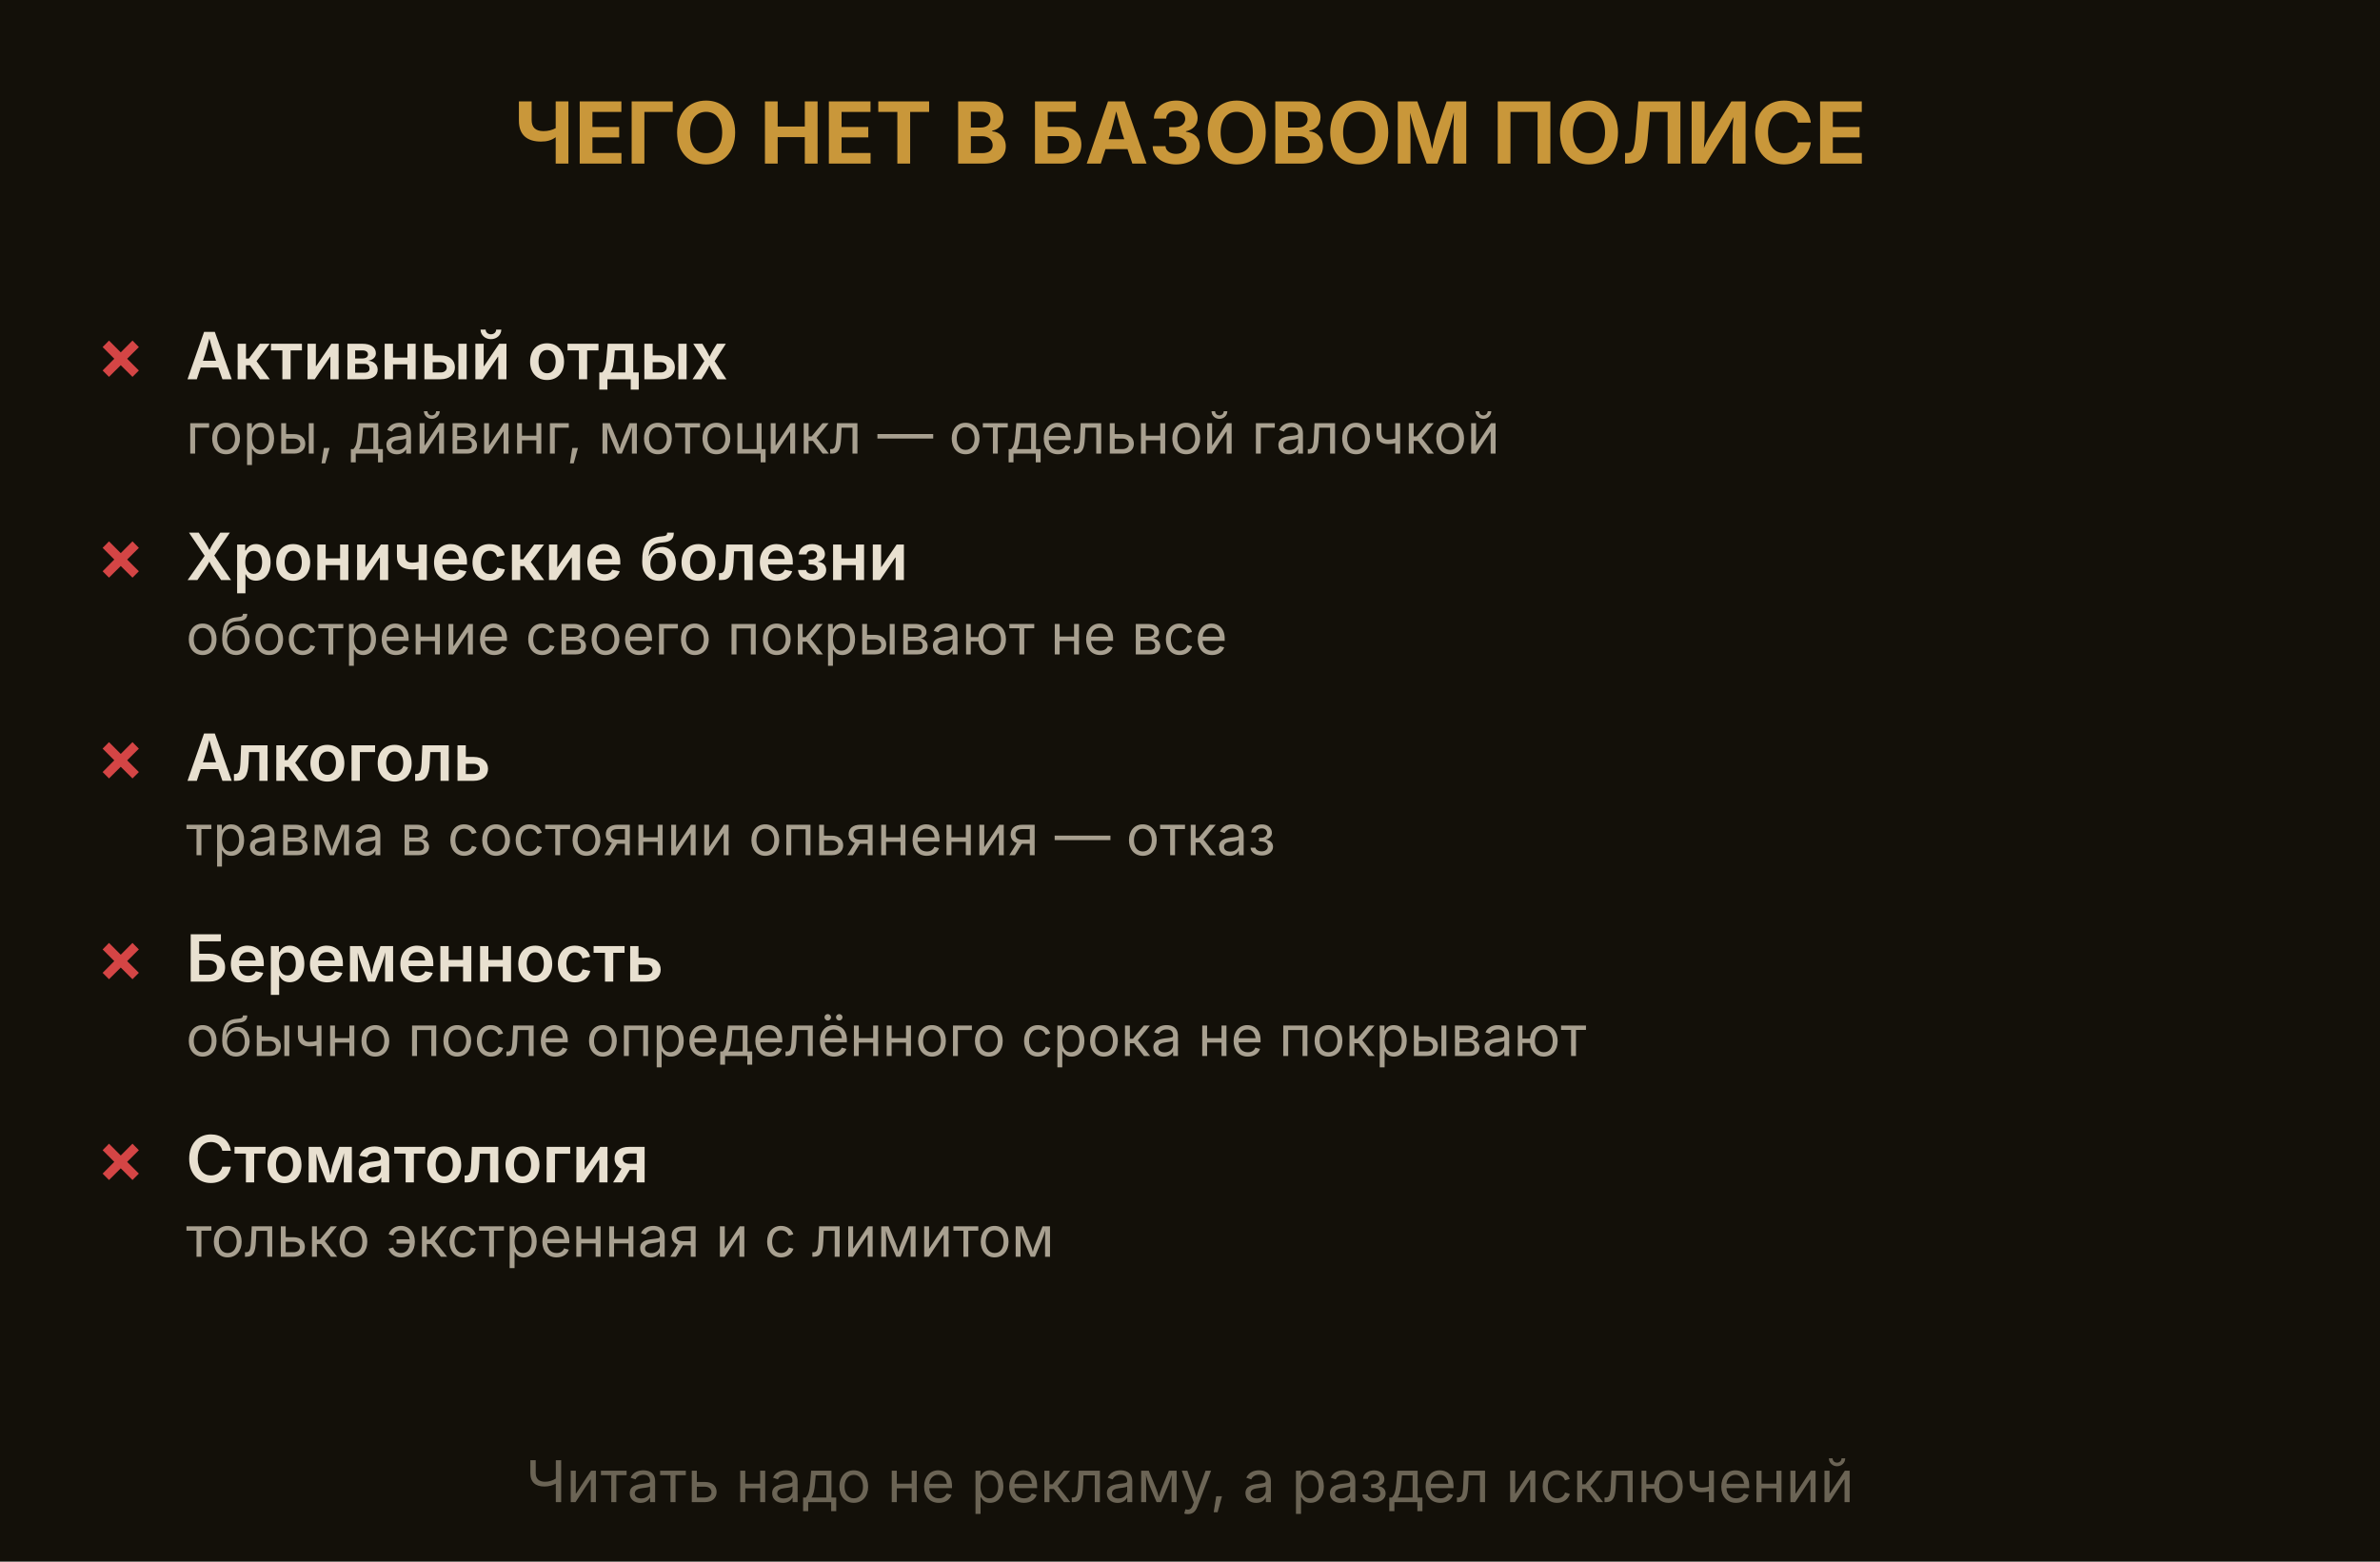
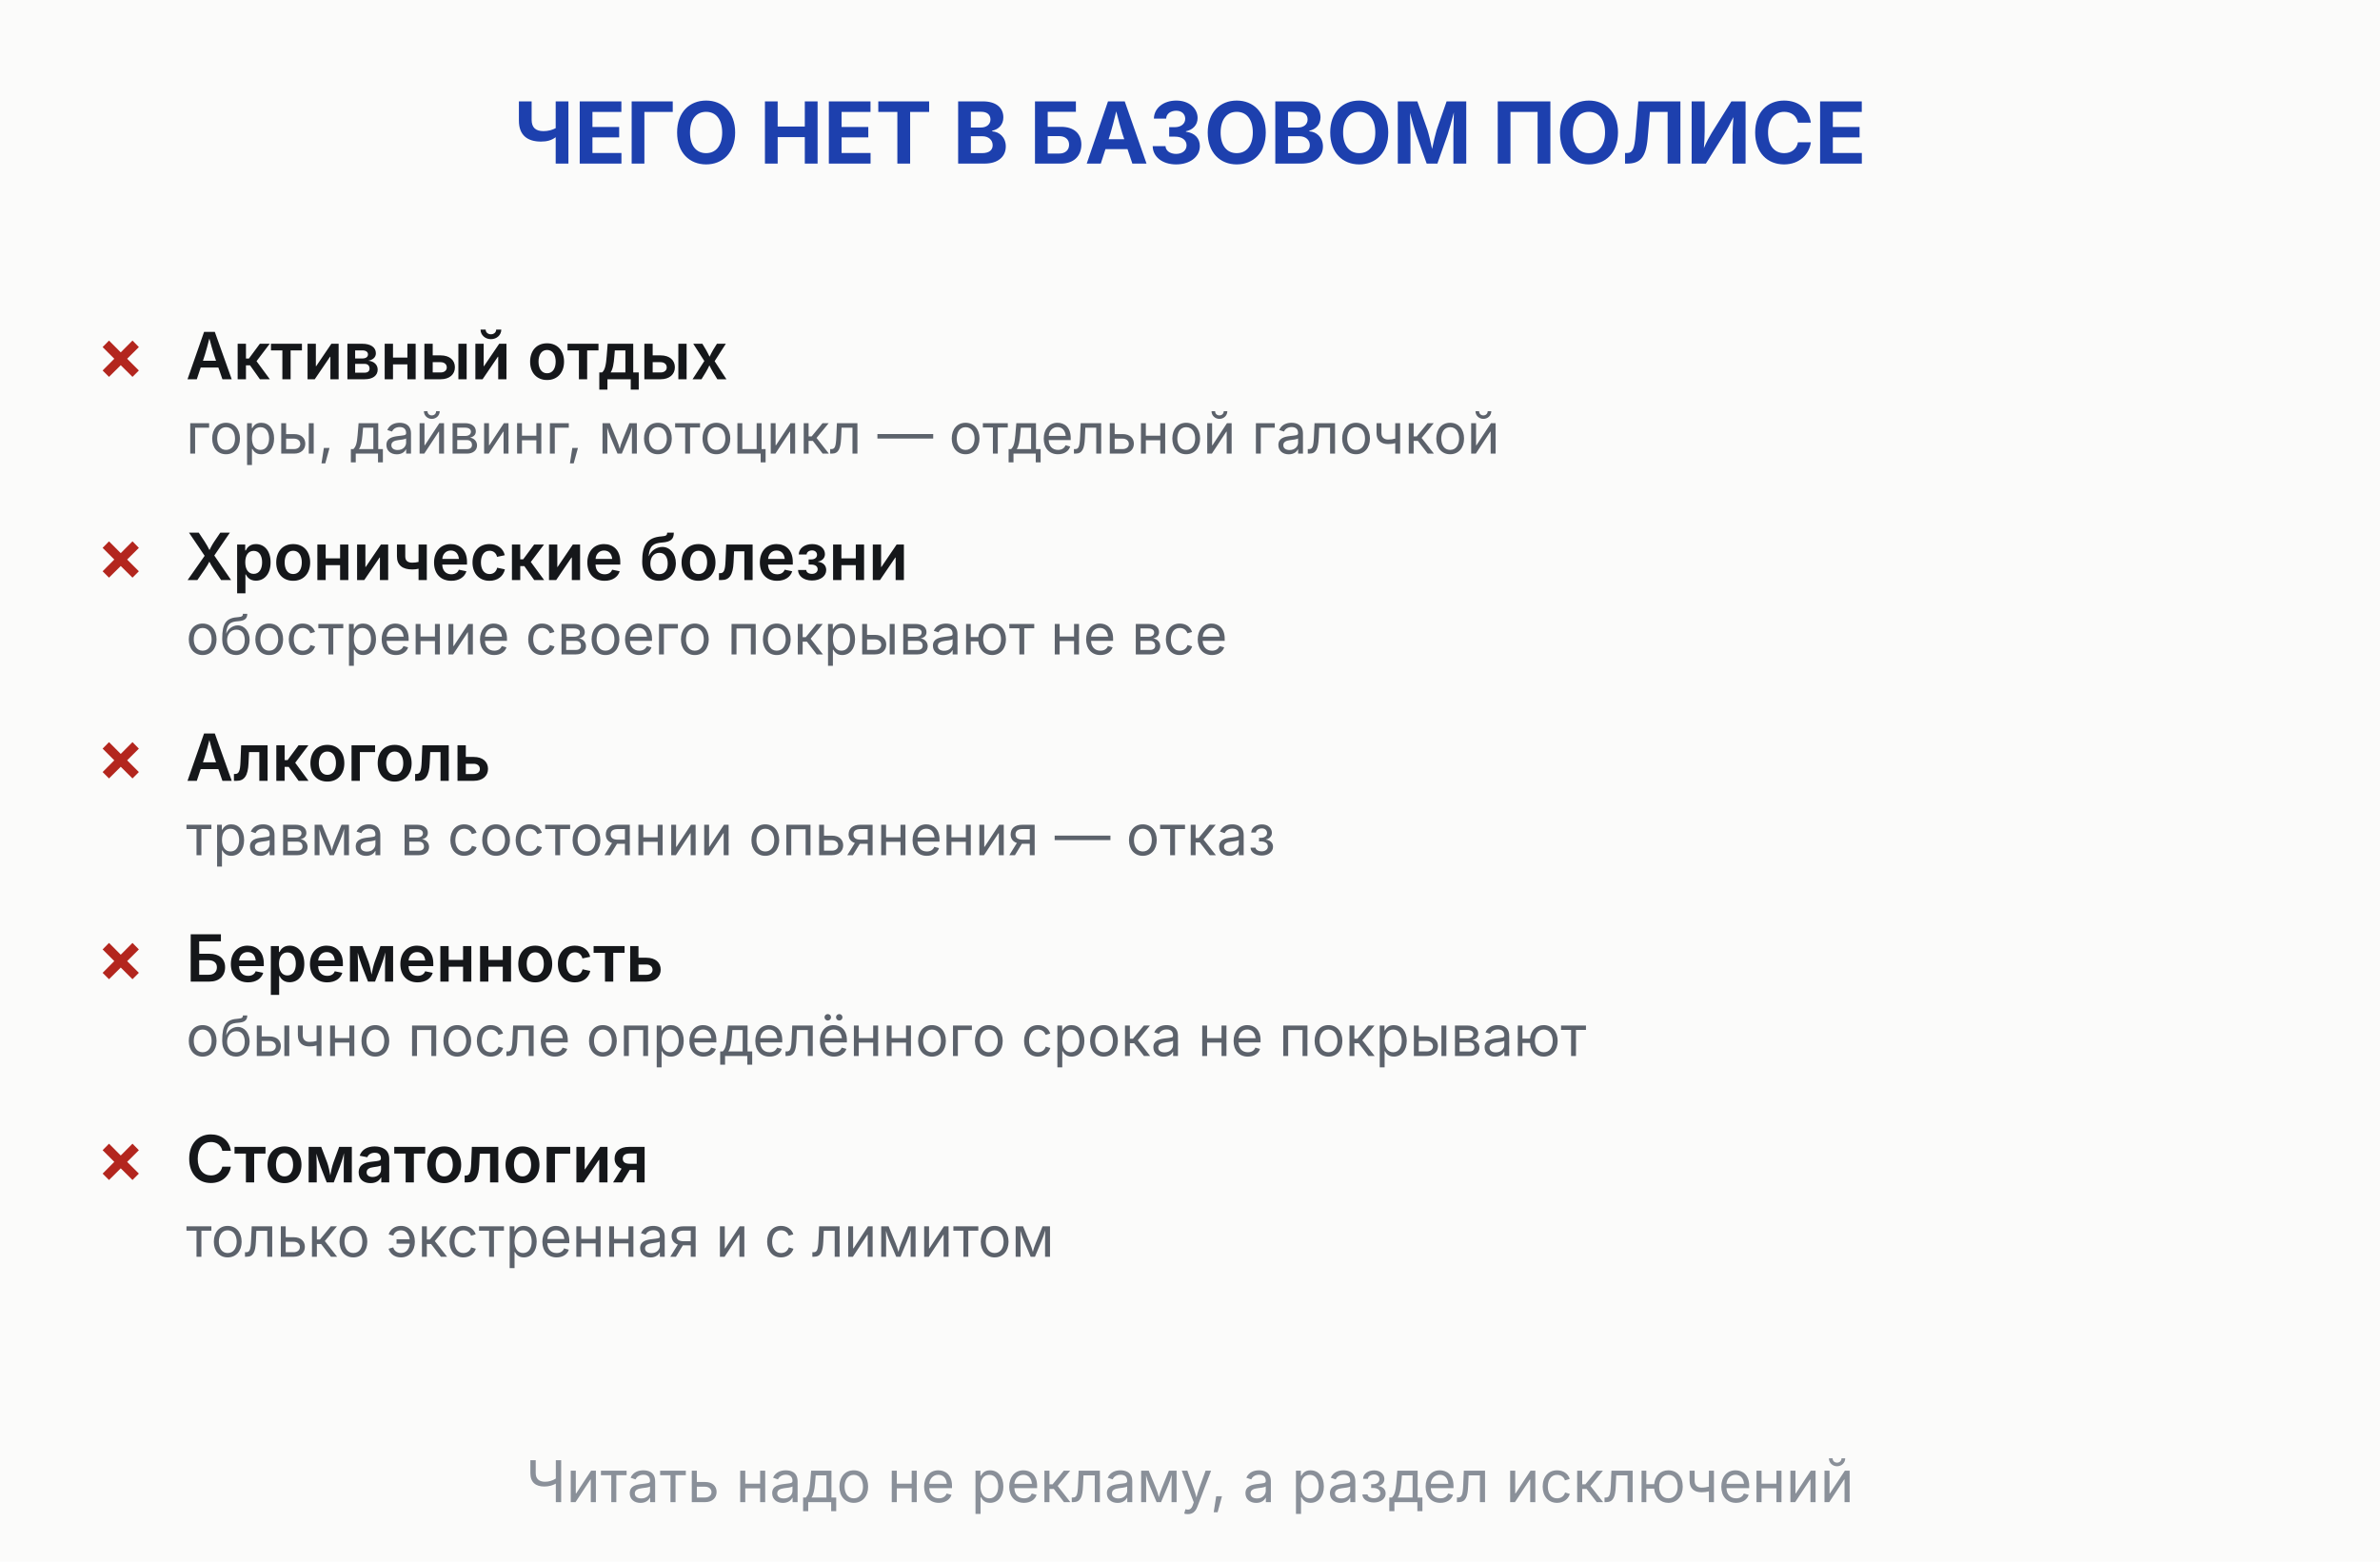
<svg xmlns="http://www.w3.org/2000/svg" viewBox="0 0 640 420" width="640" height="420" font-family="system-ui,-apple-system,sans-serif">
-   <rect width="640" height="420" fill="#131009" />
-   <text x="320" y="44" text-anchor="middle" fill="#c9973a" font-size="23" font-weight="700">ЧЕГО НЕТ В БАЗОВОМ ПОЛИСЕ</text>
-   <text x="26" y="102" fill="#d44545" font-size="19" font-weight="700">×</text>
-   <text x="50" y="102" fill="#e8e0d0" font-size="17.5" font-weight="600">Активный отдых</text>
-   <text x="50" y="122" fill="#a8a090" font-size="15">горы, дайвинг, мотоцикл — отдельной галочкой</text>
-   <text x="26" y="156" fill="#d44545" font-size="19" font-weight="700">×</text>
-   <text x="50" y="156" fill="#e8e0d0" font-size="17.5" font-weight="600">Хронические болезни</text>
-   <text x="50" y="176" fill="#a8a090" font-size="15">обострение своего покрывают не все</text>
-   <text x="26" y="210" fill="#d44545" font-size="19" font-weight="700">×</text>
-   <text x="50" y="210" fill="#e8e0d0" font-size="17.5" font-weight="600">Алкоголь</text>
-   <text x="50" y="230" fill="#a8a090" font-size="15">травма в состоянии опьянения — отказ</text>
-   <text x="26" y="264" fill="#d44545" font-size="19" font-weight="700">×</text>
-   <text x="50" y="264" fill="#e8e0d0" font-size="17.5" font-weight="600">Беременность</text>
-   <text x="50" y="284" fill="#a8a090" font-size="15">обычно после определённого срока не покрывают</text>
-   <text x="26" y="318" fill="#d44545" font-size="19" font-weight="700">×</text>
-   <text x="50" y="318" fill="#e8e0d0" font-size="17.5" font-weight="600">Стоматология</text>
-   <text x="50" y="338" fill="#a8a090" font-size="15">только экстренная и с лимитом</text>
-   <text x="320" y="404" text-anchor="middle" fill="#6b6455" font-size="15.5">Читать надо не рекламу, а раздел исключений</text>
+   <rect width="640" height="420" fill="#fbfbfa" />
+   <text x="320" y="44" text-anchor="middle" fill="#1d40ae" font-size="23" font-weight="700">ЧЕГО НЕТ В БАЗОВОМ ПОЛИСЕ</text>
+   <text x="26" y="102" fill="#b3261e" font-size="19" font-weight="700">×</text>
+   <text x="50" y="102" fill="#15171a" font-size="17.5" font-weight="600">Активный отдых</text>
+   <text x="50" y="122" fill="#5c626b" font-size="15">горы, дайвинг, мотоцикл — отдельной галочкой</text>
+   <text x="26" y="156" fill="#b3261e" font-size="19" font-weight="700">×</text>
+   <text x="50" y="156" fill="#15171a" font-size="17.5" font-weight="600">Хронические болезни</text>
+   <text x="50" y="176" fill="#5c626b" font-size="15">обострение своего покрывают не все</text>
+   <text x="26" y="210" fill="#b3261e" font-size="19" font-weight="700">×</text>
+   <text x="50" y="210" fill="#15171a" font-size="17.5" font-weight="600">Алкоголь</text>
+   <text x="50" y="230" fill="#5c626b" font-size="15">травма в состоянии опьянения — отказ</text>
+   <text x="26" y="264" fill="#b3261e" font-size="19" font-weight="700">×</text>
+   <text x="50" y="264" fill="#15171a" font-size="17.5" font-weight="600">Беременность</text>
+   <text x="50" y="284" fill="#5c626b" font-size="15">обычно после определённого срока не покрывают</text>
+   <text x="26" y="318" fill="#b3261e" font-size="19" font-weight="700">×</text>
+   <text x="50" y="318" fill="#15171a" font-size="17.5" font-weight="600">Стоматология</text>
+   <text x="50" y="338" fill="#5c626b" font-size="15">только экстренная и с лимитом</text>
+   <text x="320" y="404" text-anchor="middle" fill="#8a9099" font-size="15.5">Читать надо не рекламу, а раздел исключений</text>
</svg>
